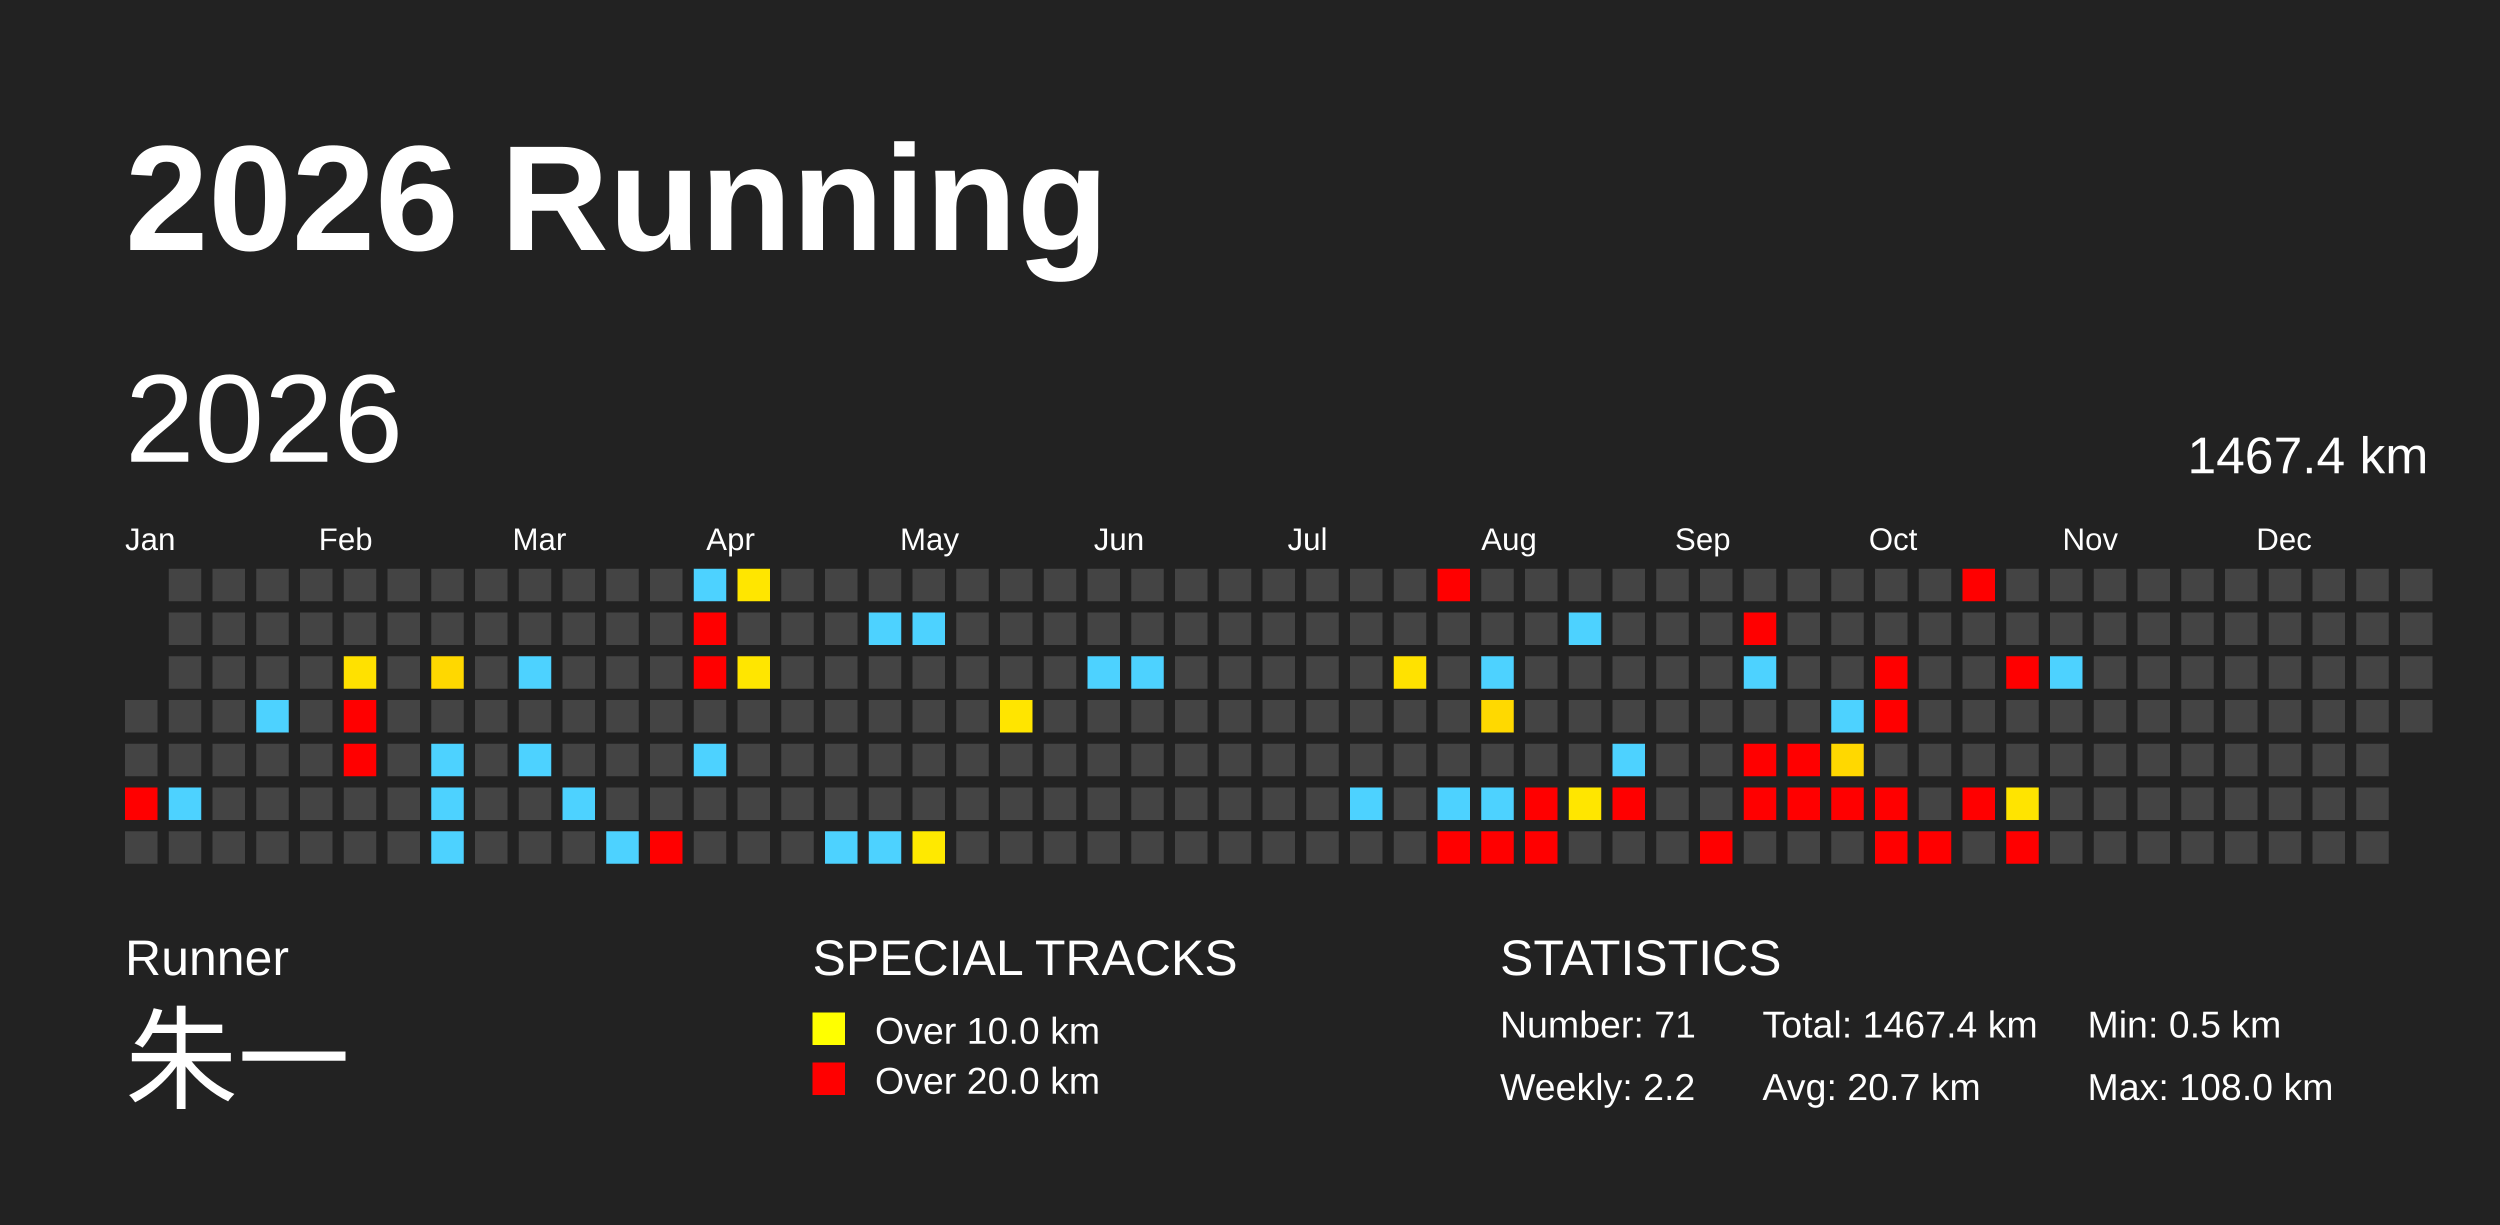
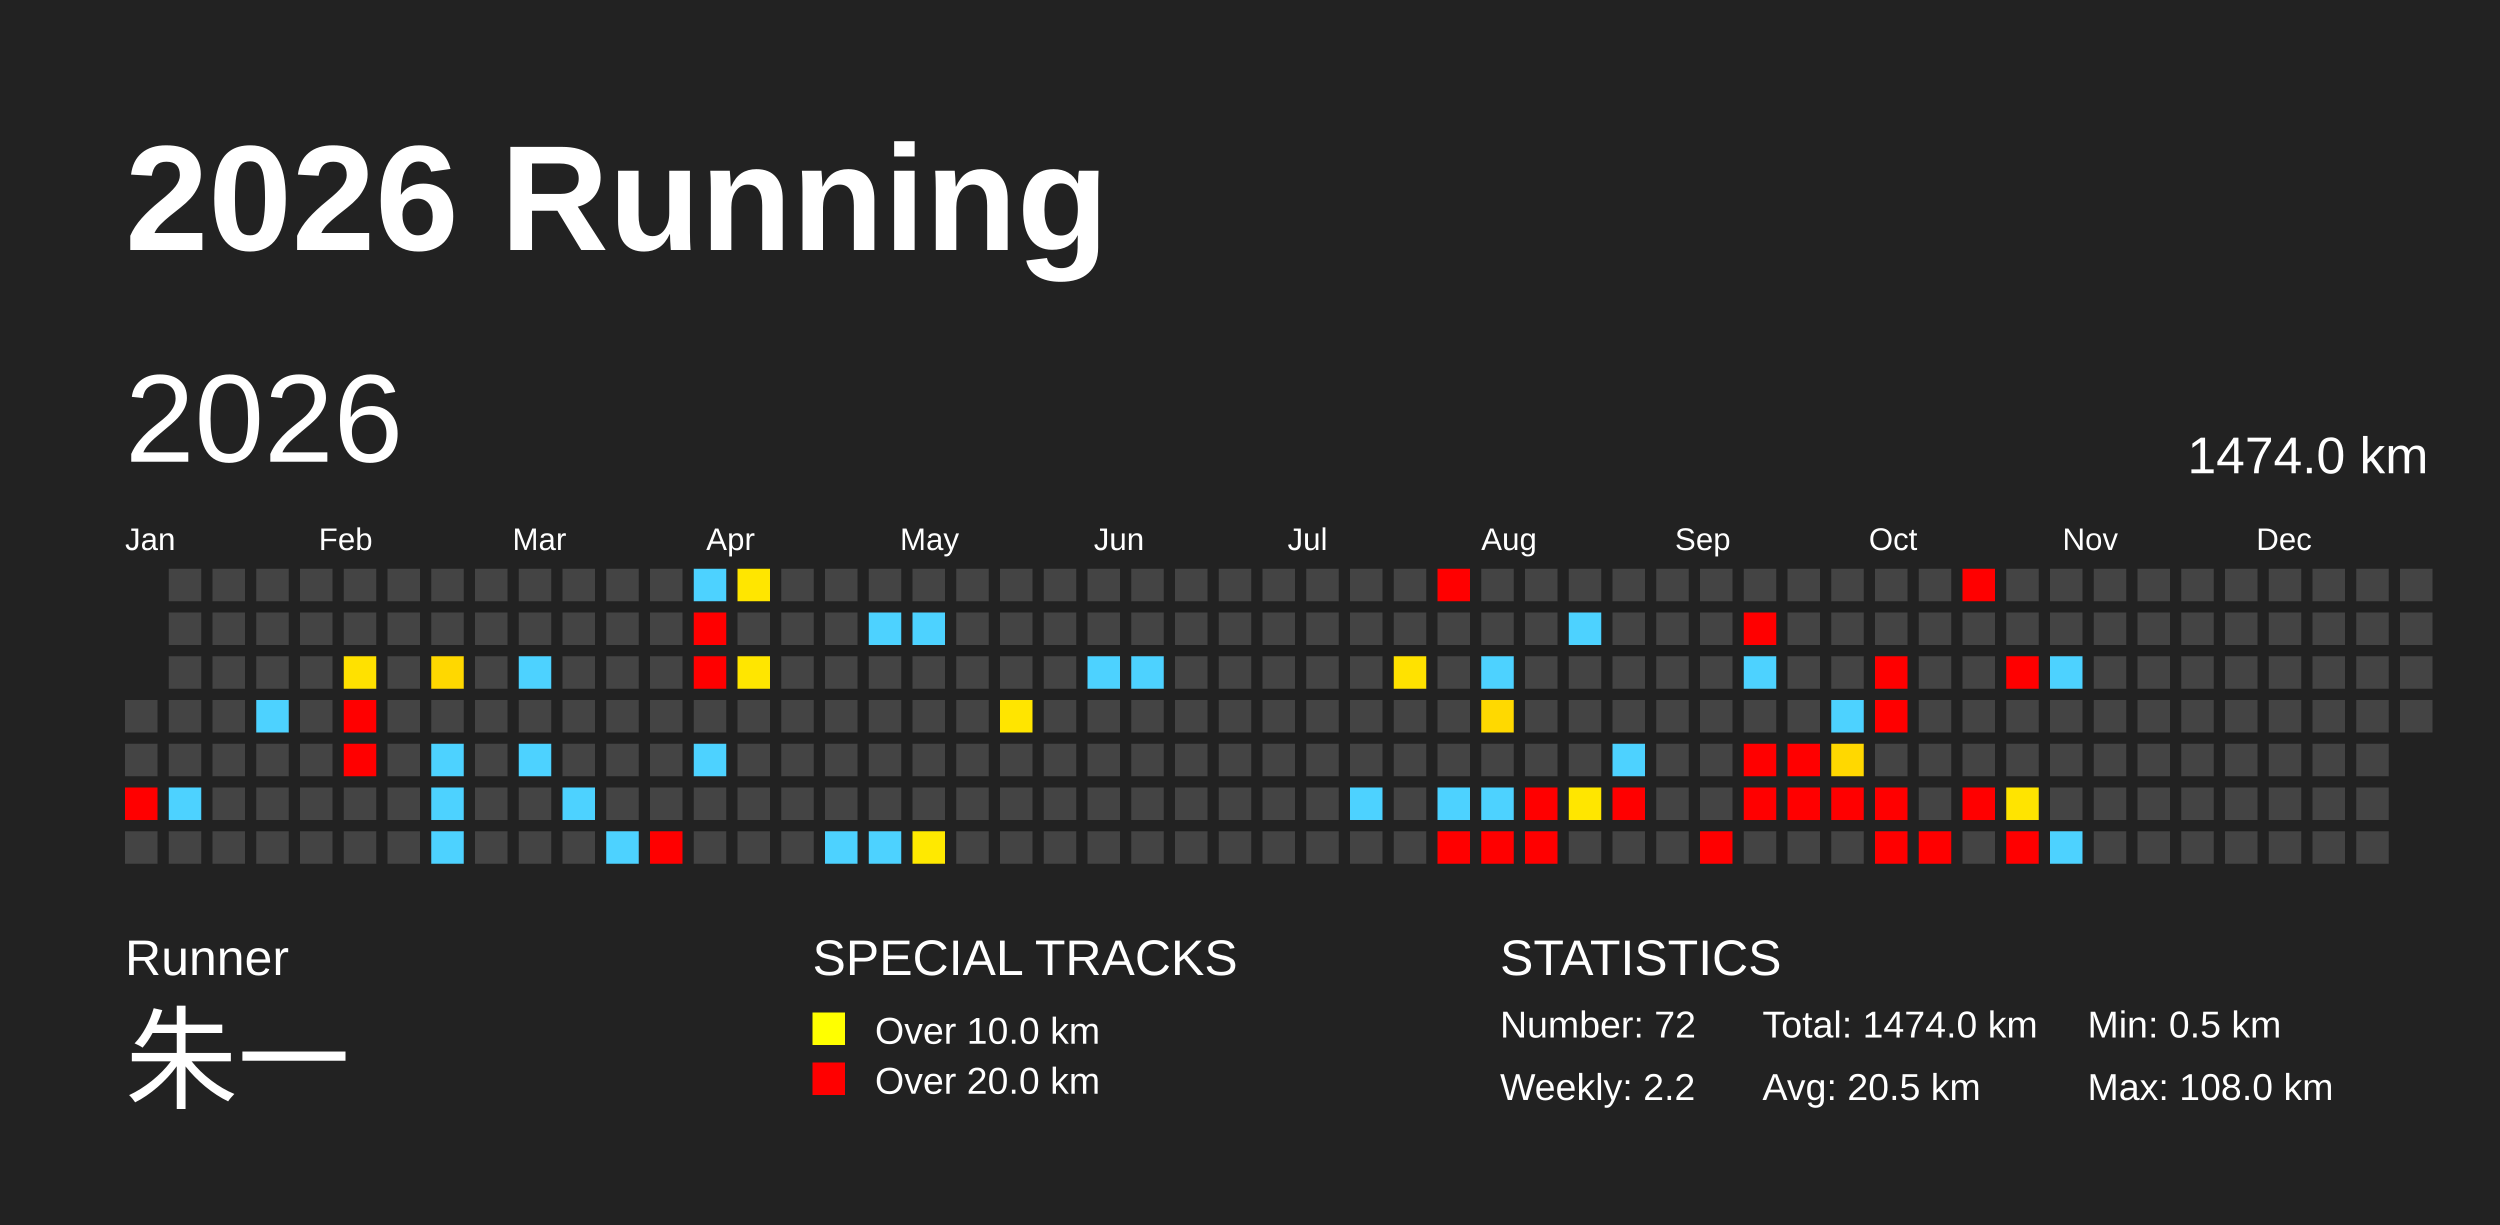
<svg xmlns="http://www.w3.org/2000/svg" baseProfile="full" height="98mm" version="1.1" viewBox="0,0,200,98" width="200mm">
  <defs />
  <rect fill="#222222" height="98" width="200" x="0" y="0" />
  <text fill="#FFFFFF" style="font-size:12px; font-family:Arial; font-weight:bold;" x="10" y="20">2026 Running</text>
  <text fill="#FFFFFF" style="font-size:4px; font-family:Arial" x="10" y="78">Runner</text>
  <text fill="#FFFFFF" style="font-size:9px; font-family:Arial" x="10" y="88">朱一</text>
  <text fill="#FFFFFF" style="font-size:4px; font-family:Arial" x="65" y="78">SPECIAL TRACKS</text>
  <rect fill="yellow" height="2.6" width="2.6" x="65" y="81" />
  <text fill="#FFFFFF" style="font-size:3px; font-family:Arial" x="70" y="83.5">Over 10.0 km</text>
  <rect fill="red" height="2.6" width="2.6" x="65" y="85" />
  <text fill="#FFFFFF" style="font-size:3px; font-family:Arial" x="70" y="87.5">Over 20.0 km</text>
  <text fill="#FFFFFF" style="font-size:4px; font-family:Arial" x="120" y="78">STATISTICS</text>
-   <text fill="#FFFFFF" style="font-size:3px; font-family:Arial" x="120" y="83">Number: 71</text>
+   <text fill="#FFFFFF" style="font-size:3px; font-family:Arial" x="120" y="83">Number: 72</text>
  <text fill="#FFFFFF" style="font-size:3px; font-family:Arial" x="120" y="88">Weekly: 2.2</text>
-   <text fill="#FFFFFF" style="font-size:3px; font-family:Arial" x="141" y="83">Total: 1467.4 km</text>
-   <text fill="#FFFFFF" style="font-size:3px; font-family:Arial" x="141" y="88">Avg: 20.7 km</text>
+   <text fill="#FFFFFF" style="font-size:3px; font-family:Arial" x="141" y="83">Total: 1474.0 km</text>
+   <text fill="#FFFFFF" style="font-size:3px; font-family:Arial" x="141" y="88">Avg: 20.5 km</text>
  <text fill="#FFFFFF" style="font-size:3px; font-family:Arial" x="167" y="83">Min: 0.5 km</text>
  <text fill="#FFFFFF" style="font-size:3px; font-family:Arial" x="167" y="88">Max: 108.0 km</text>
  <text dominant-baseline="hanging" fill="#FFFFFF" style="font-size:10.0px; font-family:Arial;" x="10" y="30">2026</text>
-   <text dominant-baseline="hanging" fill="#FFFFFF" style="font-size:4.125px; font-family:Arial;" x="175" y="35">1467.4 km</text>
+   <text dominant-baseline="hanging" fill="#FFFFFF" style="font-size:4.125px; font-family:Arial;" x="175" y="35">1474.0 km</text>
  <text fill="#FFFFFF" style="font-size:2.5px; font-family:Arial" x="10.0" y="44">Jan</text>
  <text fill="#FFFFFF" style="font-size:2.5px; font-family:Arial" x="25.5" y="44">Feb</text>
  <text fill="#FFFFFF" style="font-size:2.5px; font-family:Arial" x="41.0" y="44">Mar</text>
  <text fill="#FFFFFF" style="font-size:2.5px; font-family:Arial" x="56.5" y="44">Apr</text>
  <text fill="#FFFFFF" style="font-size:2.5px; font-family:Arial" x="72.0" y="44">May</text>
  <text fill="#FFFFFF" style="font-size:2.5px; font-family:Arial" x="87.5" y="44">Jun</text>
  <text fill="#FFFFFF" style="font-size:2.5px; font-family:Arial" x="103.0" y="44">Jul</text>
  <text fill="#FFFFFF" style="font-size:2.5px; font-family:Arial" x="118.5" y="44">Aug</text>
  <text fill="#FFFFFF" style="font-size:2.5px; font-family:Arial" x="134.0" y="44">Sep</text>
  <text fill="#FFFFFF" style="font-size:2.5px; font-family:Arial" x="149.5" y="44">Oct</text>
  <text fill="#FFFFFF" style="font-size:2.5px; font-family:Arial" x="165.0" y="44">Nov</text>
  <text fill="#FFFFFF" style="font-size:2.5px; font-family:Arial" x="180.5" y="44">Dec</text>
  <rect fill="#444444" height="2.6" width="2.6" x="10.0" y="56.0" />
  <rect fill="#444444" height="2.6" width="2.6" x="10.0" y="59.5" />
  <rect fill="red" height="2.6" width="2.6" x="10.0" y="63.0" />
  <rect fill="#444444" height="2.6" width="2.6" x="10.0" y="66.5" />
  <rect fill="#444444" height="2.6" width="2.6" x="13.5" y="45.5" />
  <rect fill="#444444" height="2.6" width="2.6" x="13.5" y="49.0" />
  <rect fill="#444444" height="2.6" width="2.6" x="13.5" y="52.5" />
  <rect fill="#444444" height="2.6" width="2.6" x="13.5" y="56.0" />
  <rect fill="#444444" height="2.6" width="2.6" x="13.5" y="59.5" />
  <rect fill="#4dd2ff" height="2.6" width="2.6" x="13.5" y="63.0" />
  <rect fill="#444444" height="2.6" width="2.6" x="13.5" y="66.5" />
  <rect fill="#444444" height="2.6" width="2.6" x="17.0" y="45.5" />
  <rect fill="#444444" height="2.6" width="2.6" x="17.0" y="49.0" />
  <rect fill="#444444" height="2.6" width="2.6" x="17.0" y="52.5" />
  <rect fill="#444444" height="2.6" width="2.6" x="17.0" y="56.0" />
  <rect fill="#444444" height="2.6" width="2.6" x="17.0" y="59.5" />
  <rect fill="#444444" height="2.6" width="2.6" x="17.0" y="63.0" />
  <rect fill="#444444" height="2.6" width="2.6" x="17.0" y="66.5" />
  <rect fill="#444444" height="2.6" width="2.6" x="20.5" y="45.5" />
  <rect fill="#444444" height="2.6" width="2.6" x="20.5" y="49.0" />
  <rect fill="#444444" height="2.6" width="2.6" x="20.5" y="52.5" />
  <rect fill="#4dd2ff" height="2.6" width="2.6" x="20.5" y="56.0" />
  <rect fill="#444444" height="2.6" width="2.6" x="20.5" y="59.5" />
  <rect fill="#444444" height="2.6" width="2.6" x="20.5" y="63.0" />
  <rect fill="#444444" height="2.6" width="2.6" x="20.5" y="66.5" />
  <rect fill="#444444" height="2.6" width="2.6" x="24.0" y="45.5" />
  <rect fill="#444444" height="2.6" width="2.6" x="24.0" y="49.0" />
  <rect fill="#444444" height="2.6" width="2.6" x="24.0" y="52.5" />
  <rect fill="#444444" height="2.6" width="2.6" x="24.0" y="56.0" />
  <rect fill="#444444" height="2.6" width="2.6" x="24.0" y="59.5" />
  <rect fill="#444444" height="2.6" width="2.6" x="24.0" y="63.0" />
  <rect fill="#444444" height="2.6" width="2.6" x="24.0" y="66.5" />
  <rect fill="#444444" height="2.6" width="2.6" x="27.5" y="45.5" />
  <rect fill="#444444" height="2.6" width="2.6" x="27.5" y="49.0" />
  <rect fill="#ffe100" height="2.6" width="2.6" x="27.5" y="52.5" />
  <rect fill="red" height="2.6" width="2.6" x="27.5" y="56.0" />
  <rect fill="red" height="2.6" width="2.6" x="27.5" y="59.5" />
  <rect fill="#444444" height="2.6" width="2.6" x="27.5" y="63.0" />
  <rect fill="#444444" height="2.6" width="2.6" x="27.5" y="66.5" />
  <rect fill="#444444" height="2.6" width="2.6" x="31.0" y="45.5" />
  <rect fill="#444444" height="2.6" width="2.6" x="31.0" y="49.0" />
  <rect fill="#444444" height="2.6" width="2.6" x="31.0" y="52.5" />
  <rect fill="#444444" height="2.6" width="2.6" x="31.0" y="56.0" />
  <rect fill="#444444" height="2.6" width="2.6" x="31.0" y="59.5" />
  <rect fill="#444444" height="2.6" width="2.6" x="31.0" y="63.0" />
  <rect fill="#444444" height="2.6" width="2.6" x="31.0" y="66.5" />
  <rect fill="#444444" height="2.6" width="2.6" x="34.5" y="45.5" />
  <rect fill="#444444" height="2.6" width="2.6" x="34.5" y="49.0" />
  <rect fill="#ffd800" height="2.6" width="2.6" x="34.5" y="52.5" />
  <rect fill="#444444" height="2.6" width="2.6" x="34.5" y="56.0" />
  <rect fill="#4dd2ff" height="2.6" width="2.6" x="34.5" y="59.5" />
  <rect fill="#4dd2ff" height="2.6" width="2.6" x="34.5" y="63.0" />
  <rect fill="#4dd2ff" height="2.6" width="2.6" x="34.5" y="66.5" />
  <rect fill="#444444" height="2.6" width="2.6" x="38.0" y="45.5" />
  <rect fill="#444444" height="2.6" width="2.6" x="38.0" y="49.0" />
  <rect fill="#444444" height="2.6" width="2.6" x="38.0" y="52.5" />
  <rect fill="#444444" height="2.6" width="2.6" x="38.0" y="56.0" />
  <rect fill="#444444" height="2.6" width="2.6" x="38.0" y="59.5" />
  <rect fill="#444444" height="2.6" width="2.6" x="38.0" y="63.0" />
  <rect fill="#444444" height="2.6" width="2.6" x="38.0" y="66.5" />
  <rect fill="#444444" height="2.6" width="2.6" x="41.5" y="45.5" />
  <rect fill="#444444" height="2.6" width="2.6" x="41.5" y="49.0" />
  <rect fill="#4dd2ff" height="2.6" width="2.6" x="41.5" y="52.5" />
  <rect fill="#444444" height="2.6" width="2.6" x="41.5" y="56.0" />
  <rect fill="#4dd2ff" height="2.6" width="2.6" x="41.5" y="59.5" />
  <rect fill="#444444" height="2.6" width="2.6" x="41.5" y="63.0" />
  <rect fill="#444444" height="2.6" width="2.6" x="41.5" y="66.5" />
  <rect fill="#444444" height="2.6" width="2.6" x="45.0" y="45.5" />
  <rect fill="#444444" height="2.6" width="2.6" x="45.0" y="49.0" />
  <rect fill="#444444" height="2.6" width="2.6" x="45.0" y="52.5" />
  <rect fill="#444444" height="2.6" width="2.6" x="45.0" y="56.0" />
  <rect fill="#444444" height="2.6" width="2.6" x="45.0" y="59.5" />
  <rect fill="#4dd2ff" height="2.6" width="2.6" x="45.0" y="63.0" />
  <rect fill="#444444" height="2.6" width="2.6" x="45.0" y="66.5" />
  <rect fill="#444444" height="2.6" width="2.6" x="48.5" y="45.5" />
  <rect fill="#444444" height="2.6" width="2.6" x="48.5" y="49.0" />
  <rect fill="#444444" height="2.6" width="2.6" x="48.5" y="52.5" />
  <rect fill="#444444" height="2.6" width="2.6" x="48.5" y="56.0" />
  <rect fill="#444444" height="2.6" width="2.6" x="48.5" y="59.5" />
  <rect fill="#444444" height="2.6" width="2.6" x="48.5" y="63.0" />
  <rect fill="#4dd2ff" height="2.6" width="2.6" x="48.5" y="66.5" />
  <rect fill="#444444" height="2.6" width="2.6" x="52.0" y="45.5" />
  <rect fill="#444444" height="2.6" width="2.6" x="52.0" y="49.0" />
  <rect fill="#444444" height="2.6" width="2.6" x="52.0" y="52.5" />
  <rect fill="#444444" height="2.6" width="2.6" x="52.0" y="56.0" />
  <rect fill="#444444" height="2.6" width="2.6" x="52.0" y="59.5" />
  <rect fill="#444444" height="2.6" width="2.6" x="52.0" y="63.0" />
  <rect fill="red" height="2.6" width="2.6" x="52.0" y="66.5" />
  <rect fill="#4dd2ff" height="2.6" width="2.6" x="55.5" y="45.5" />
  <rect fill="red" height="2.6" width="2.6" x="55.5" y="49.0" />
  <rect fill="red" height="2.6" width="2.6" x="55.5" y="52.5" />
  <rect fill="#444444" height="2.6" width="2.6" x="55.5" y="56.0" />
  <rect fill="#4dd2ff" height="2.6" width="2.6" x="55.5" y="59.5" />
  <rect fill="#444444" height="2.6" width="2.6" x="55.5" y="63.0" />
  <rect fill="#444444" height="2.6" width="2.6" x="55.5" y="66.5" />
  <rect fill="#ffe600" height="2.6" width="2.6" x="59.0" y="45.5" />
  <rect fill="#444444" height="2.6" width="2.6" x="59.0" y="49.0" />
  <rect fill="#ffe600" height="2.6" width="2.6" x="59.0" y="52.5" />
  <rect fill="#444444" height="2.6" width="2.6" x="59.0" y="56.0" />
  <rect fill="#444444" height="2.6" width="2.6" x="59.0" y="59.5" />
  <rect fill="#444444" height="2.6" width="2.6" x="59.0" y="63.0" />
  <rect fill="#444444" height="2.6" width="2.6" x="59.0" y="66.5" />
  <rect fill="#444444" height="2.6" width="2.6" x="62.5" y="45.5" />
  <rect fill="#444444" height="2.6" width="2.6" x="62.5" y="49.0" />
  <rect fill="#444444" height="2.6" width="2.6" x="62.5" y="52.5" />
  <rect fill="#444444" height="2.6" width="2.6" x="62.5" y="56.0" />
  <rect fill="#444444" height="2.6" width="2.6" x="62.5" y="59.5" />
  <rect fill="#444444" height="2.6" width="2.6" x="62.5" y="63.0" />
  <rect fill="#444444" height="2.6" width="2.6" x="62.5" y="66.5" />
  <rect fill="#444444" height="2.6" width="2.6" x="66.0" y="45.5" />
  <rect fill="#444444" height="2.6" width="2.6" x="66.0" y="49.0" />
  <rect fill="#444444" height="2.6" width="2.6" x="66.0" y="52.5" />
  <rect fill="#444444" height="2.6" width="2.6" x="66.0" y="56.0" />
  <rect fill="#444444" height="2.6" width="2.6" x="66.0" y="59.5" />
  <rect fill="#444444" height="2.6" width="2.6" x="66.0" y="63.0" />
  <rect fill="#4dd2ff" height="2.6" width="2.6" x="66.0" y="66.5" />
  <rect fill="#444444" height="2.6" width="2.6" x="69.5" y="45.5" />
  <rect fill="#4dd2ff" height="2.6" width="2.6" x="69.5" y="49.0" />
  <rect fill="#444444" height="2.6" width="2.6" x="69.5" y="52.5" />
  <rect fill="#444444" height="2.6" width="2.6" x="69.5" y="56.0" />
  <rect fill="#444444" height="2.6" width="2.6" x="69.5" y="59.5" />
  <rect fill="#444444" height="2.6" width="2.6" x="69.5" y="63.0" />
  <rect fill="#4dd2ff" height="2.6" width="2.6" x="69.5" y="66.5" />
  <rect fill="#444444" height="2.6" width="2.6" x="73.0" y="45.5" />
  <rect fill="#4dd2ff" height="2.6" width="2.6" x="73.0" y="49.0" />
  <rect fill="#444444" height="2.6" width="2.6" x="73.0" y="52.5" />
  <rect fill="#444444" height="2.6" width="2.6" x="73.0" y="56.0" />
  <rect fill="#444444" height="2.6" width="2.6" x="73.0" y="59.5" />
  <rect fill="#444444" height="2.6" width="2.6" x="73.0" y="63.0" />
  <rect fill="#ffe900" height="2.6" width="2.6" x="73.0" y="66.5" />
  <rect fill="#444444" height="2.6" width="2.6" x="76.5" y="45.5" />
  <rect fill="#444444" height="2.6" width="2.6" x="76.5" y="49.0" />
  <rect fill="#444444" height="2.6" width="2.6" x="76.5" y="52.5" />
  <rect fill="#444444" height="2.6" width="2.6" x="76.5" y="56.0" />
  <rect fill="#444444" height="2.6" width="2.6" x="76.5" y="59.5" />
  <rect fill="#444444" height="2.6" width="2.6" x="76.5" y="63.0" />
  <rect fill="#444444" height="2.6" width="2.6" x="76.5" y="66.5" />
  <rect fill="#444444" height="2.6" width="2.6" x="80.0" y="45.5" />
  <rect fill="#444444" height="2.6" width="2.6" x="80.0" y="49.0" />
  <rect fill="#444444" height="2.6" width="2.6" x="80.0" y="52.5" />
  <rect fill="#ffe500" height="2.6" width="2.6" x="80.0" y="56.0" />
  <rect fill="#444444" height="2.6" width="2.6" x="80.0" y="59.5" />
  <rect fill="#444444" height="2.6" width="2.6" x="80.0" y="63.0" />
  <rect fill="#444444" height="2.6" width="2.6" x="80.0" y="66.5" />
  <rect fill="#444444" height="2.6" width="2.6" x="83.5" y="45.5" />
  <rect fill="#444444" height="2.6" width="2.6" x="83.5" y="49.0" />
  <rect fill="#444444" height="2.6" width="2.6" x="83.5" y="52.5" />
  <rect fill="#444444" height="2.6" width="2.6" x="83.5" y="56.0" />
  <rect fill="#444444" height="2.6" width="2.6" x="83.5" y="59.5" />
  <rect fill="#444444" height="2.6" width="2.6" x="83.5" y="63.0" />
  <rect fill="#444444" height="2.6" width="2.6" x="83.5" y="66.5" />
  <rect fill="#444444" height="2.6" width="2.6" x="87.0" y="45.5" />
  <rect fill="#444444" height="2.6" width="2.6" x="87.0" y="49.0" />
  <rect fill="#4dd2ff" height="2.6" width="2.6" x="87.0" y="52.5" />
  <rect fill="#444444" height="2.6" width="2.6" x="87.0" y="56.0" />
  <rect fill="#444444" height="2.6" width="2.6" x="87.0" y="59.5" />
  <rect fill="#444444" height="2.6" width="2.6" x="87.0" y="63.0" />
  <rect fill="#444444" height="2.6" width="2.6" x="87.0" y="66.5" />
  <rect fill="#444444" height="2.6" width="2.6" x="90.5" y="45.5" />
  <rect fill="#444444" height="2.6" width="2.6" x="90.5" y="49.0" />
  <rect fill="#4dd2ff" height="2.6" width="2.6" x="90.5" y="52.5" />
  <rect fill="#444444" height="2.6" width="2.6" x="90.5" y="56.0" />
  <rect fill="#444444" height="2.6" width="2.6" x="90.5" y="59.5" />
  <rect fill="#444444" height="2.6" width="2.6" x="90.5" y="63.0" />
  <rect fill="#444444" height="2.6" width="2.6" x="90.5" y="66.5" />
  <rect fill="#444444" height="2.6" width="2.6" x="94.0" y="45.5" />
  <rect fill="#444444" height="2.6" width="2.6" x="94.0" y="49.0" />
  <rect fill="#444444" height="2.6" width="2.6" x="94.0" y="52.5" />
  <rect fill="#444444" height="2.6" width="2.6" x="94.0" y="56.0" />
  <rect fill="#444444" height="2.6" width="2.6" x="94.0" y="59.5" />
  <rect fill="#444444" height="2.6" width="2.6" x="94.0" y="63.0" />
  <rect fill="#444444" height="2.6" width="2.6" x="94.0" y="66.5" />
  <rect fill="#444444" height="2.6" width="2.6" x="97.5" y="45.5" />
  <rect fill="#444444" height="2.6" width="2.6" x="97.5" y="49.0" />
  <rect fill="#444444" height="2.6" width="2.6" x="97.5" y="52.5" />
  <rect fill="#444444" height="2.6" width="2.6" x="97.5" y="56.0" />
  <rect fill="#444444" height="2.6" width="2.6" x="97.5" y="59.5" />
  <rect fill="#444444" height="2.6" width="2.6" x="97.5" y="63.0" />
  <rect fill="#444444" height="2.6" width="2.6" x="97.5" y="66.5" />
  <rect fill="#444444" height="2.6" width="2.6" x="101.0" y="45.5" />
  <rect fill="#444444" height="2.6" width="2.6" x="101.0" y="49.0" />
  <rect fill="#444444" height="2.6" width="2.6" x="101.0" y="52.5" />
  <rect fill="#444444" height="2.6" width="2.6" x="101.0" y="56.0" />
  <rect fill="#444444" height="2.6" width="2.6" x="101.0" y="59.5" />
  <rect fill="#444444" height="2.6" width="2.6" x="101.0" y="63.0" />
  <rect fill="#444444" height="2.6" width="2.6" x="101.0" y="66.5" />
  <rect fill="#444444" height="2.6" width="2.6" x="104.5" y="45.5" />
  <rect fill="#444444" height="2.6" width="2.6" x="104.5" y="49.0" />
  <rect fill="#444444" height="2.6" width="2.6" x="104.5" y="52.5" />
  <rect fill="#444444" height="2.6" width="2.6" x="104.5" y="56.0" />
  <rect fill="#444444" height="2.6" width="2.6" x="104.5" y="59.5" />
  <rect fill="#444444" height="2.6" width="2.6" x="104.5" y="63.0" />
  <rect fill="#444444" height="2.6" width="2.6" x="104.5" y="66.5" />
  <rect fill="#444444" height="2.6" width="2.6" x="108.0" y="45.5" />
  <rect fill="#444444" height="2.6" width="2.6" x="108.0" y="49.0" />
  <rect fill="#444444" height="2.6" width="2.6" x="108.0" y="52.5" />
  <rect fill="#444444" height="2.6" width="2.6" x="108.0" y="56.0" />
  <rect fill="#444444" height="2.6" width="2.6" x="108.0" y="59.5" />
  <rect fill="#4dd2ff" height="2.6" width="2.6" x="108.0" y="63.0" />
  <rect fill="#444444" height="2.6" width="2.6" x="108.0" y="66.5" />
  <rect fill="#444444" height="2.6" width="2.6" x="111.5" y="45.5" />
  <rect fill="#444444" height="2.6" width="2.6" x="111.5" y="49.0" />
  <rect fill="#ffe200" height="2.6" width="2.6" x="111.5" y="52.5" />
  <rect fill="#444444" height="2.6" width="2.6" x="111.5" y="56.0" />
  <rect fill="#444444" height="2.6" width="2.6" x="111.5" y="59.5" />
  <rect fill="#444444" height="2.6" width="2.6" x="111.5" y="63.0" />
  <rect fill="#444444" height="2.6" width="2.6" x="111.5" y="66.5" />
  <rect fill="red" height="2.6" width="2.6" x="115.0" y="45.5" />
  <rect fill="#444444" height="2.6" width="2.6" x="115.0" y="49.0" />
  <rect fill="#444444" height="2.6" width="2.6" x="115.0" y="52.5" />
  <rect fill="#444444" height="2.6" width="2.6" x="115.0" y="56.0" />
  <rect fill="#444444" height="2.6" width="2.6" x="115.0" y="59.5" />
  <rect fill="#4dd2ff" height="2.6" width="2.6" x="115.0" y="63.0" />
  <rect fill="red" height="2.6" width="2.6" x="115.0" y="66.5" />
  <rect fill="#444444" height="2.6" width="2.6" x="118.5" y="45.5" />
  <rect fill="#444444" height="2.6" width="2.6" x="118.5" y="49.0" />
  <rect fill="#4dd2ff" height="2.6" width="2.6" x="118.5" y="52.5" />
  <rect fill="#ffd900" height="2.6" width="2.6" x="118.5" y="56.0" />
  <rect fill="#444444" height="2.6" width="2.6" x="118.5" y="59.5" />
  <rect fill="#4dd2ff" height="2.6" width="2.6" x="118.5" y="63.0" />
  <rect fill="red" height="2.6" width="2.6" x="118.5" y="66.5" />
  <rect fill="#444444" height="2.6" width="2.6" x="122.0" y="45.5" />
  <rect fill="#444444" height="2.6" width="2.6" x="122.0" y="49.0" />
  <rect fill="#444444" height="2.6" width="2.6" x="122.0" y="52.5" />
  <rect fill="#444444" height="2.6" width="2.6" x="122.0" y="56.0" />
  <rect fill="#444444" height="2.6" width="2.6" x="122.0" y="59.5" />
  <rect fill="red" height="2.6" width="2.6" x="122.0" y="63.0" />
  <rect fill="red" height="2.6" width="2.6" x="122.0" y="66.5" />
  <rect fill="#444444" height="2.6" width="2.6" x="125.5" y="45.5" />
  <rect fill="#4dd2ff" height="2.6" width="2.6" x="125.5" y="49.0" />
  <rect fill="#444444" height="2.6" width="2.6" x="125.5" y="52.5" />
  <rect fill="#444444" height="2.6" width="2.6" x="125.5" y="56.0" />
  <rect fill="#444444" height="2.6" width="2.6" x="125.5" y="59.5" />
  <rect fill="#ffe600" height="2.6" width="2.6" x="125.5" y="63.0" />
  <rect fill="#444444" height="2.6" width="2.6" x="125.5" y="66.5" />
  <rect fill="#444444" height="2.6" width="2.6" x="129.0" y="45.5" />
  <rect fill="#444444" height="2.6" width="2.6" x="129.0" y="49.0" />
  <rect fill="#444444" height="2.6" width="2.6" x="129.0" y="52.5" />
  <rect fill="#444444" height="2.6" width="2.6" x="129.0" y="56.0" />
  <rect fill="#4dd2ff" height="2.6" width="2.6" x="129.0" y="59.5" />
  <rect fill="red" height="2.6" width="2.6" x="129.0" y="63.0" />
  <rect fill="#444444" height="2.6" width="2.6" x="129.0" y="66.5" />
  <rect fill="#444444" height="2.6" width="2.6" x="132.5" y="45.5" />
  <rect fill="#444444" height="2.6" width="2.6" x="132.5" y="49.0" />
  <rect fill="#444444" height="2.6" width="2.6" x="132.5" y="52.5" />
  <rect fill="#444444" height="2.6" width="2.6" x="132.5" y="56.0" />
  <rect fill="#444444" height="2.6" width="2.6" x="132.5" y="59.5" />
  <rect fill="#444444" height="2.6" width="2.6" x="132.5" y="63.0" />
  <rect fill="#444444" height="2.6" width="2.6" x="132.5" y="66.5" />
  <rect fill="#444444" height="2.6" width="2.6" x="136.0" y="45.5" />
  <rect fill="#444444" height="2.6" width="2.6" x="136.0" y="49.0" />
  <rect fill="#444444" height="2.6" width="2.6" x="136.0" y="52.5" />
  <rect fill="#444444" height="2.6" width="2.6" x="136.0" y="56.0" />
  <rect fill="#444444" height="2.6" width="2.6" x="136.0" y="59.5" />
  <rect fill="#444444" height="2.6" width="2.6" x="136.0" y="63.0" />
  <rect fill="red" height="2.6" width="2.6" x="136.0" y="66.5" />
  <rect fill="#444444" height="2.6" width="2.6" x="139.5" y="45.5" />
  <rect fill="red" height="2.6" width="2.6" x="139.5" y="49.0" />
  <rect fill="#4dd2ff" height="2.6" width="2.6" x="139.5" y="52.5" />
  <rect fill="#444444" height="2.6" width="2.6" x="139.5" y="56.0" />
  <rect fill="red" height="2.6" width="2.6" x="139.5" y="59.5" />
  <rect fill="red" height="2.6" width="2.6" x="139.5" y="63.0" />
  <rect fill="#444444" height="2.6" width="2.6" x="139.5" y="66.5" />
  <rect fill="#444444" height="2.6" width="2.6" x="143.0" y="45.5" />
  <rect fill="#444444" height="2.6" width="2.6" x="143.0" y="49.0" />
  <rect fill="#444444" height="2.6" width="2.6" x="143.0" y="52.5" />
  <rect fill="#444444" height="2.6" width="2.6" x="143.0" y="56.0" />
  <rect fill="red" height="2.6" width="2.6" x="143.0" y="59.5" />
  <rect fill="red" height="2.6" width="2.6" x="143.0" y="63.0" />
  <rect fill="#444444" height="2.6" width="2.6" x="143.0" y="66.5" />
  <rect fill="#444444" height="2.6" width="2.6" x="146.5" y="45.5" />
  <rect fill="#444444" height="2.6" width="2.6" x="146.5" y="49.0" />
  <rect fill="#444444" height="2.6" width="2.6" x="146.5" y="52.5" />
  <rect fill="#4dd2ff" height="2.6" width="2.6" x="146.5" y="56.0" />
  <rect fill="#ffd800" height="2.6" width="2.6" x="146.5" y="59.5" />
  <rect fill="red" height="2.6" width="2.6" x="146.5" y="63.0" />
  <rect fill="#444444" height="2.6" width="2.6" x="146.5" y="66.5" />
  <rect fill="#444444" height="2.6" width="2.6" x="150.0" y="45.5" />
  <rect fill="#444444" height="2.6" width="2.6" x="150.0" y="49.0" />
  <rect fill="red" height="2.6" width="2.6" x="150.0" y="52.5" />
  <rect fill="red" height="2.6" width="2.6" x="150.0" y="56.0" />
  <rect fill="#444444" height="2.6" width="2.6" x="150.0" y="59.5" />
  <rect fill="red" height="2.6" width="2.6" x="150.0" y="63.0" />
  <rect fill="red" height="2.6" width="2.6" x="150.0" y="66.5" />
  <rect fill="#444444" height="2.6" width="2.6" x="153.5" y="45.5" />
  <rect fill="#444444" height="2.6" width="2.6" x="153.5" y="49.0" />
  <rect fill="#444444" height="2.6" width="2.6" x="153.5" y="52.5" />
  <rect fill="#444444" height="2.6" width="2.6" x="153.5" y="56.0" />
  <rect fill="#444444" height="2.6" width="2.6" x="153.5" y="59.5" />
  <rect fill="#444444" height="2.6" width="2.6" x="153.5" y="63.0" />
  <rect fill="red" height="2.6" width="2.6" x="153.5" y="66.5" />
  <rect fill="red" height="2.6" width="2.6" x="157.0" y="45.5" />
  <rect fill="#444444" height="2.6" width="2.6" x="157.0" y="49.0" />
  <rect fill="#444444" height="2.6" width="2.6" x="157.0" y="52.5" />
  <rect fill="#444444" height="2.6" width="2.6" x="157.0" y="56.0" />
  <rect fill="#444444" height="2.6" width="2.6" x="157.0" y="59.5" />
  <rect fill="red" height="2.6" width="2.6" x="157.0" y="63.0" />
  <rect fill="#444444" height="2.6" width="2.6" x="157.0" y="66.5" />
  <rect fill="#444444" height="2.6" width="2.6" x="160.5" y="45.5" />
  <rect fill="#444444" height="2.6" width="2.6" x="160.5" y="49.0" />
  <rect fill="red" height="2.6" width="2.6" x="160.5" y="52.5" />
  <rect fill="#444444" height="2.6" width="2.6" x="160.5" y="56.0" />
  <rect fill="#444444" height="2.6" width="2.6" x="160.5" y="59.5" />
  <rect fill="#ffe400" height="2.6" width="2.6" x="160.5" y="63.0" />
  <rect fill="red" height="2.6" width="2.6" x="160.5" y="66.5" />
  <rect fill="#444444" height="2.6" width="2.6" x="164.0" y="45.5" />
  <rect fill="#444444" height="2.6" width="2.6" x="164.0" y="49.0" />
  <rect fill="#4dd2ff" height="2.6" width="2.6" x="164.0" y="52.5" />
  <rect fill="#444444" height="2.6" width="2.6" x="164.0" y="56.0" />
  <rect fill="#444444" height="2.6" width="2.6" x="164.0" y="59.5" />
  <rect fill="#444444" height="2.6" width="2.6" x="164.0" y="63.0" />
-   <rect fill="#444444" height="2.6" width="2.6" x="164.0" y="66.5" />
+   <rect fill="#4dd2ff" height="2.6" width="2.6" x="164.0" y="66.5" />
  <rect fill="#444444" height="2.6" width="2.6" x="167.5" y="45.5" />
  <rect fill="#444444" height="2.6" width="2.6" x="167.5" y="49.0" />
  <rect fill="#444444" height="2.6" width="2.6" x="167.5" y="52.5" />
  <rect fill="#444444" height="2.6" width="2.6" x="167.5" y="56.0" />
  <rect fill="#444444" height="2.6" width="2.6" x="167.5" y="59.5" />
  <rect fill="#444444" height="2.6" width="2.6" x="167.5" y="63.0" />
  <rect fill="#444444" height="2.6" width="2.6" x="167.5" y="66.5" />
  <rect fill="#444444" height="2.6" width="2.6" x="171.0" y="45.5" />
  <rect fill="#444444" height="2.6" width="2.6" x="171.0" y="49.0" />
  <rect fill="#444444" height="2.6" width="2.6" x="171.0" y="52.5" />
  <rect fill="#444444" height="2.6" width="2.6" x="171.0" y="56.0" />
  <rect fill="#444444" height="2.6" width="2.6" x="171.0" y="59.5" />
  <rect fill="#444444" height="2.6" width="2.6" x="171.0" y="63.0" />
  <rect fill="#444444" height="2.6" width="2.6" x="171.0" y="66.5" />
  <rect fill="#444444" height="2.6" width="2.6" x="174.5" y="45.5" />
  <rect fill="#444444" height="2.6" width="2.6" x="174.5" y="49.0" />
  <rect fill="#444444" height="2.6" width="2.6" x="174.5" y="52.5" />
  <rect fill="#444444" height="2.6" width="2.6" x="174.5" y="56.0" />
  <rect fill="#444444" height="2.6" width="2.6" x="174.5" y="59.5" />
  <rect fill="#444444" height="2.6" width="2.6" x="174.5" y="63.0" />
  <rect fill="#444444" height="2.6" width="2.6" x="174.5" y="66.5" />
  <rect fill="#444444" height="2.6" width="2.6" x="178.0" y="45.5" />
  <rect fill="#444444" height="2.6" width="2.6" x="178.0" y="49.0" />
  <rect fill="#444444" height="2.6" width="2.6" x="178.0" y="52.5" />
  <rect fill="#444444" height="2.6" width="2.6" x="178.0" y="56.0" />
  <rect fill="#444444" height="2.6" width="2.6" x="178.0" y="59.5" />
  <rect fill="#444444" height="2.6" width="2.6" x="178.0" y="63.0" />
  <rect fill="#444444" height="2.6" width="2.6" x="178.0" y="66.5" />
  <rect fill="#444444" height="2.6" width="2.6" x="181.5" y="45.5" />
  <rect fill="#444444" height="2.6" width="2.6" x="181.5" y="49.0" />
  <rect fill="#444444" height="2.6" width="2.6" x="181.5" y="52.5" />
  <rect fill="#444444" height="2.6" width="2.6" x="181.5" y="56.0" />
  <rect fill="#444444" height="2.6" width="2.6" x="181.5" y="59.5" />
  <rect fill="#444444" height="2.6" width="2.6" x="181.5" y="63.0" />
  <rect fill="#444444" height="2.6" width="2.6" x="181.5" y="66.5" />
  <rect fill="#444444" height="2.6" width="2.6" x="185.0" y="45.5" />
  <rect fill="#444444" height="2.6" width="2.6" x="185.0" y="49.0" />
  <rect fill="#444444" height="2.6" width="2.6" x="185.0" y="52.5" />
  <rect fill="#444444" height="2.6" width="2.6" x="185.0" y="56.0" />
  <rect fill="#444444" height="2.6" width="2.6" x="185.0" y="59.5" />
  <rect fill="#444444" height="2.6" width="2.6" x="185.0" y="63.0" />
  <rect fill="#444444" height="2.6" width="2.6" x="185.0" y="66.5" />
  <rect fill="#444444" height="2.6" width="2.6" x="188.5" y="45.5" />
  <rect fill="#444444" height="2.6" width="2.6" x="188.5" y="49.0" />
  <rect fill="#444444" height="2.6" width="2.6" x="188.5" y="52.5" />
  <rect fill="#444444" height="2.6" width="2.6" x="188.5" y="56.0" />
  <rect fill="#444444" height="2.6" width="2.6" x="188.5" y="59.5" />
  <rect fill="#444444" height="2.6" width="2.6" x="188.5" y="63.0" />
  <rect fill="#444444" height="2.6" width="2.6" x="188.5" y="66.5" />
  <rect fill="#444444" height="2.6" width="2.6" x="192.0" y="45.5" />
  <rect fill="#444444" height="2.6" width="2.6" x="192.0" y="49.0" />
  <rect fill="#444444" height="2.6" width="2.6" x="192.0" y="52.5" />
  <rect fill="#444444" height="2.6" width="2.6" x="192.0" y="56.0" />
</svg>
